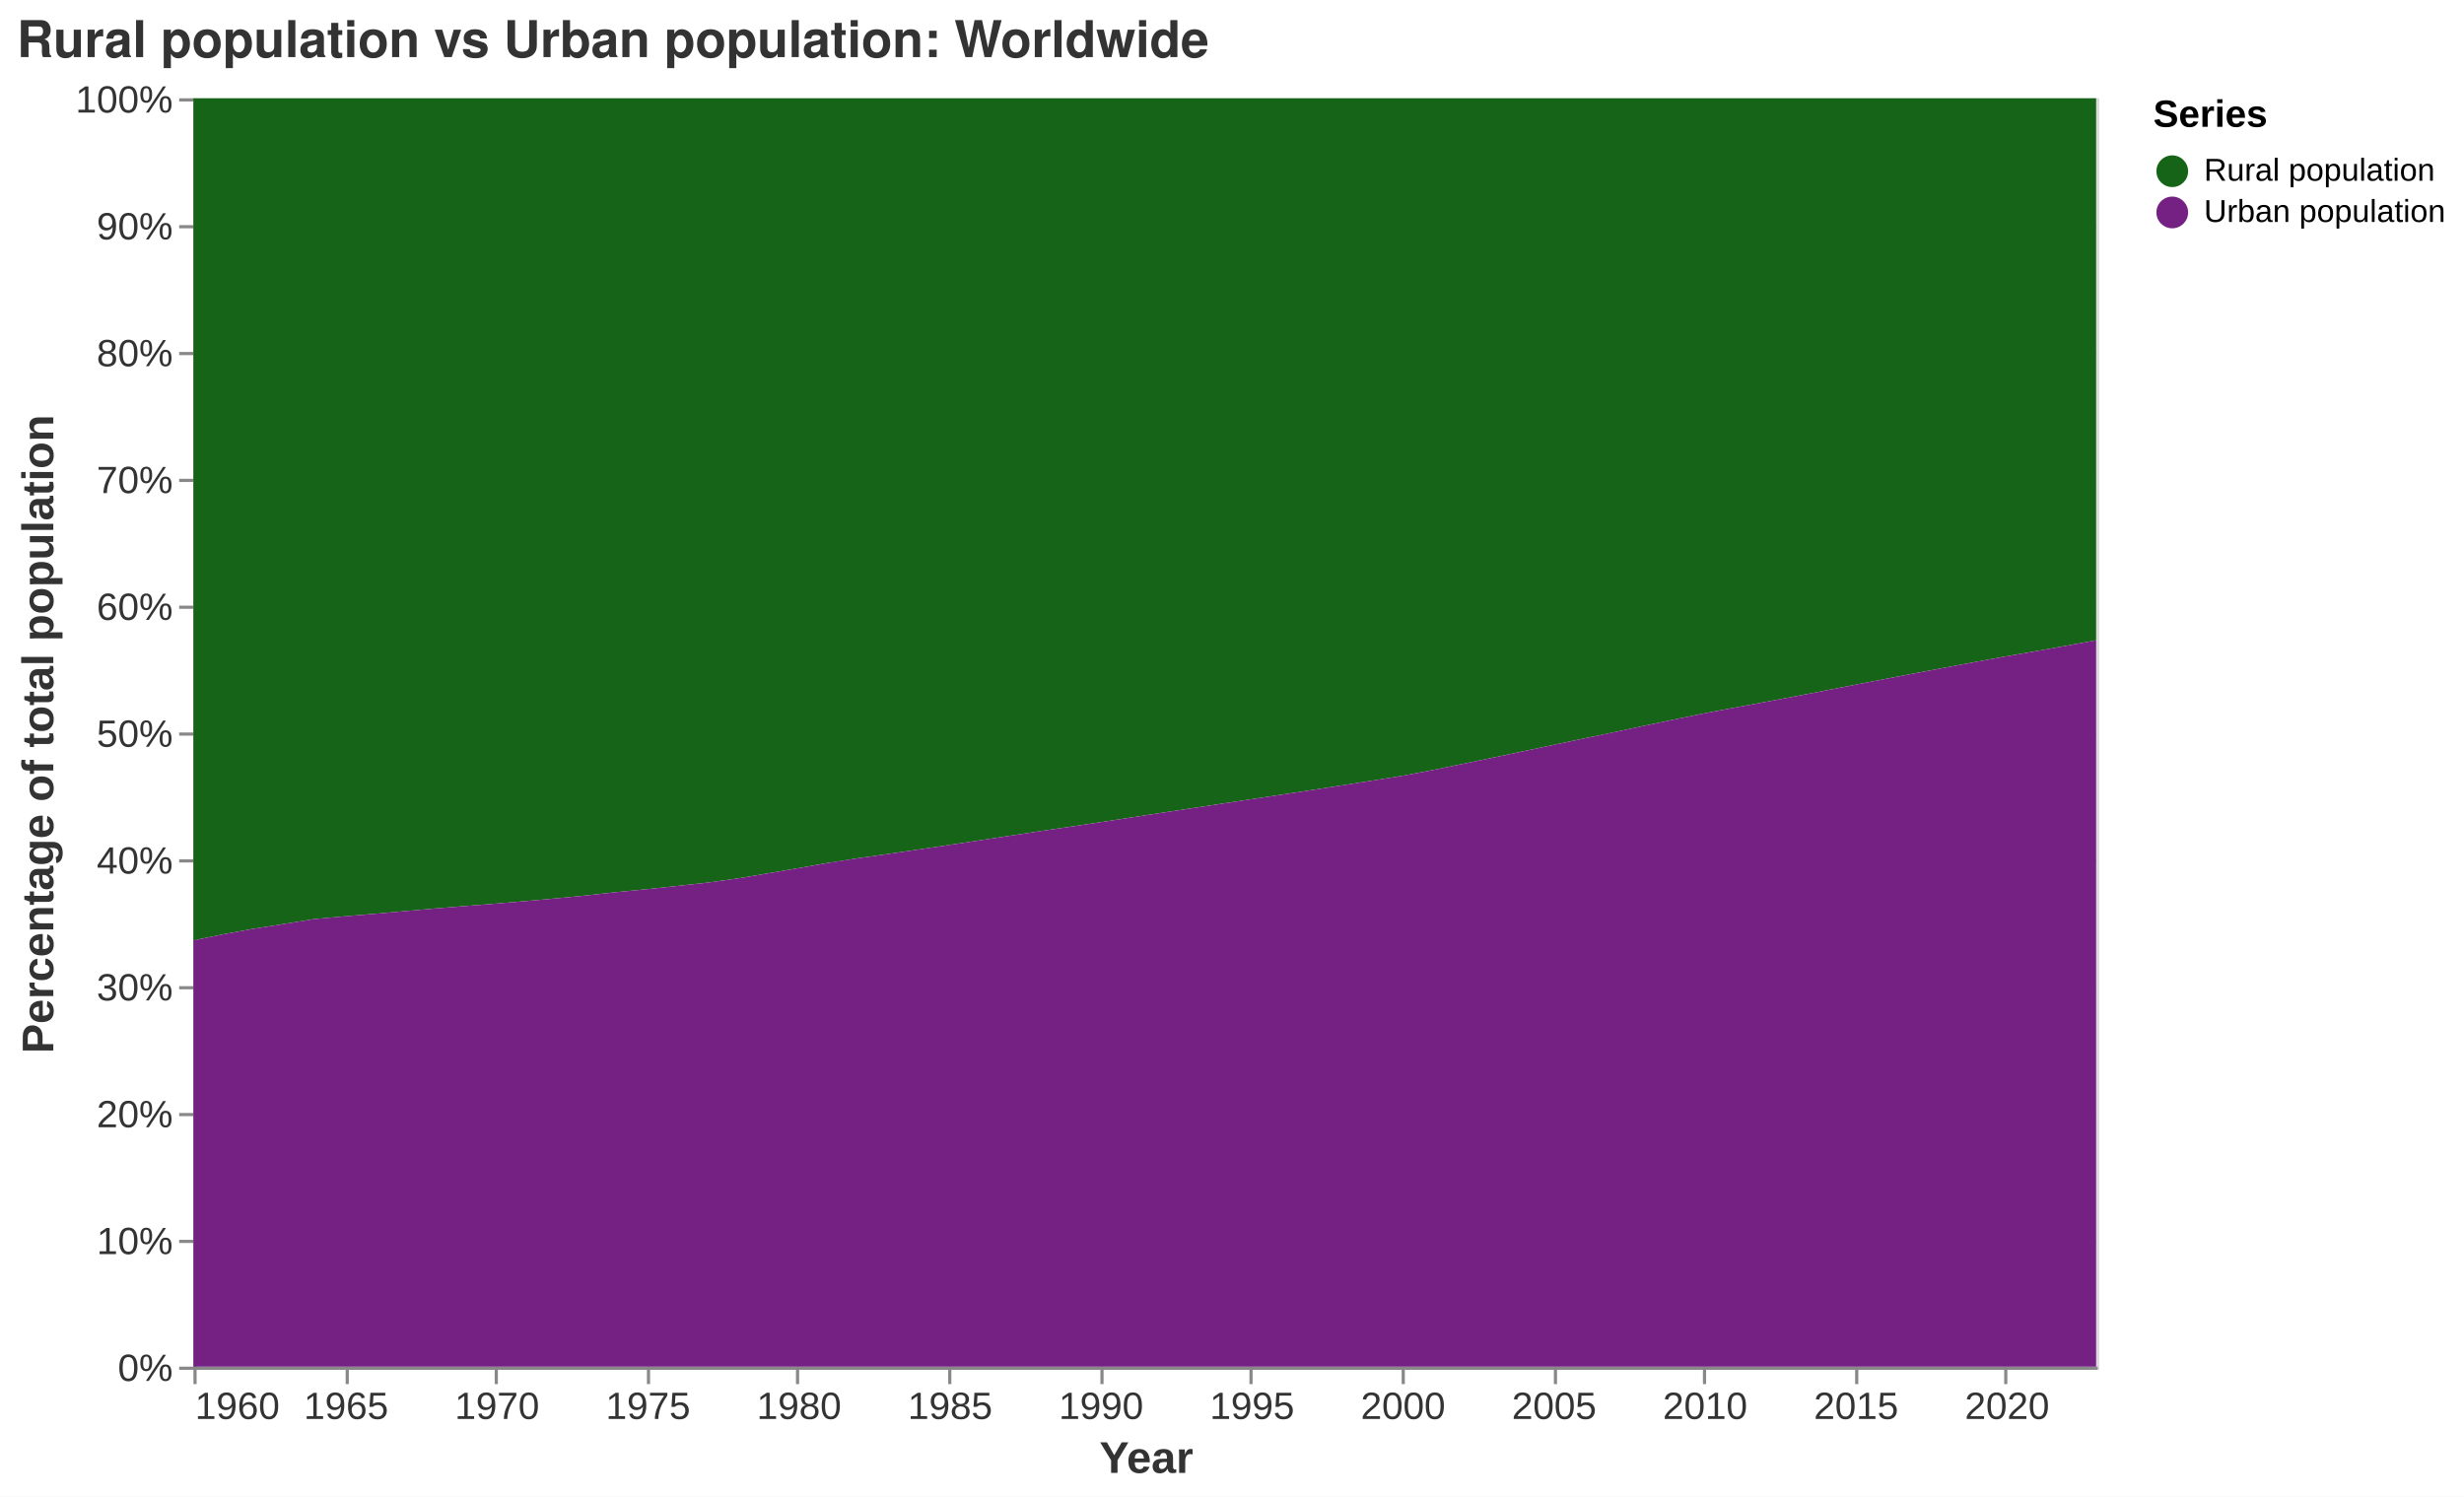
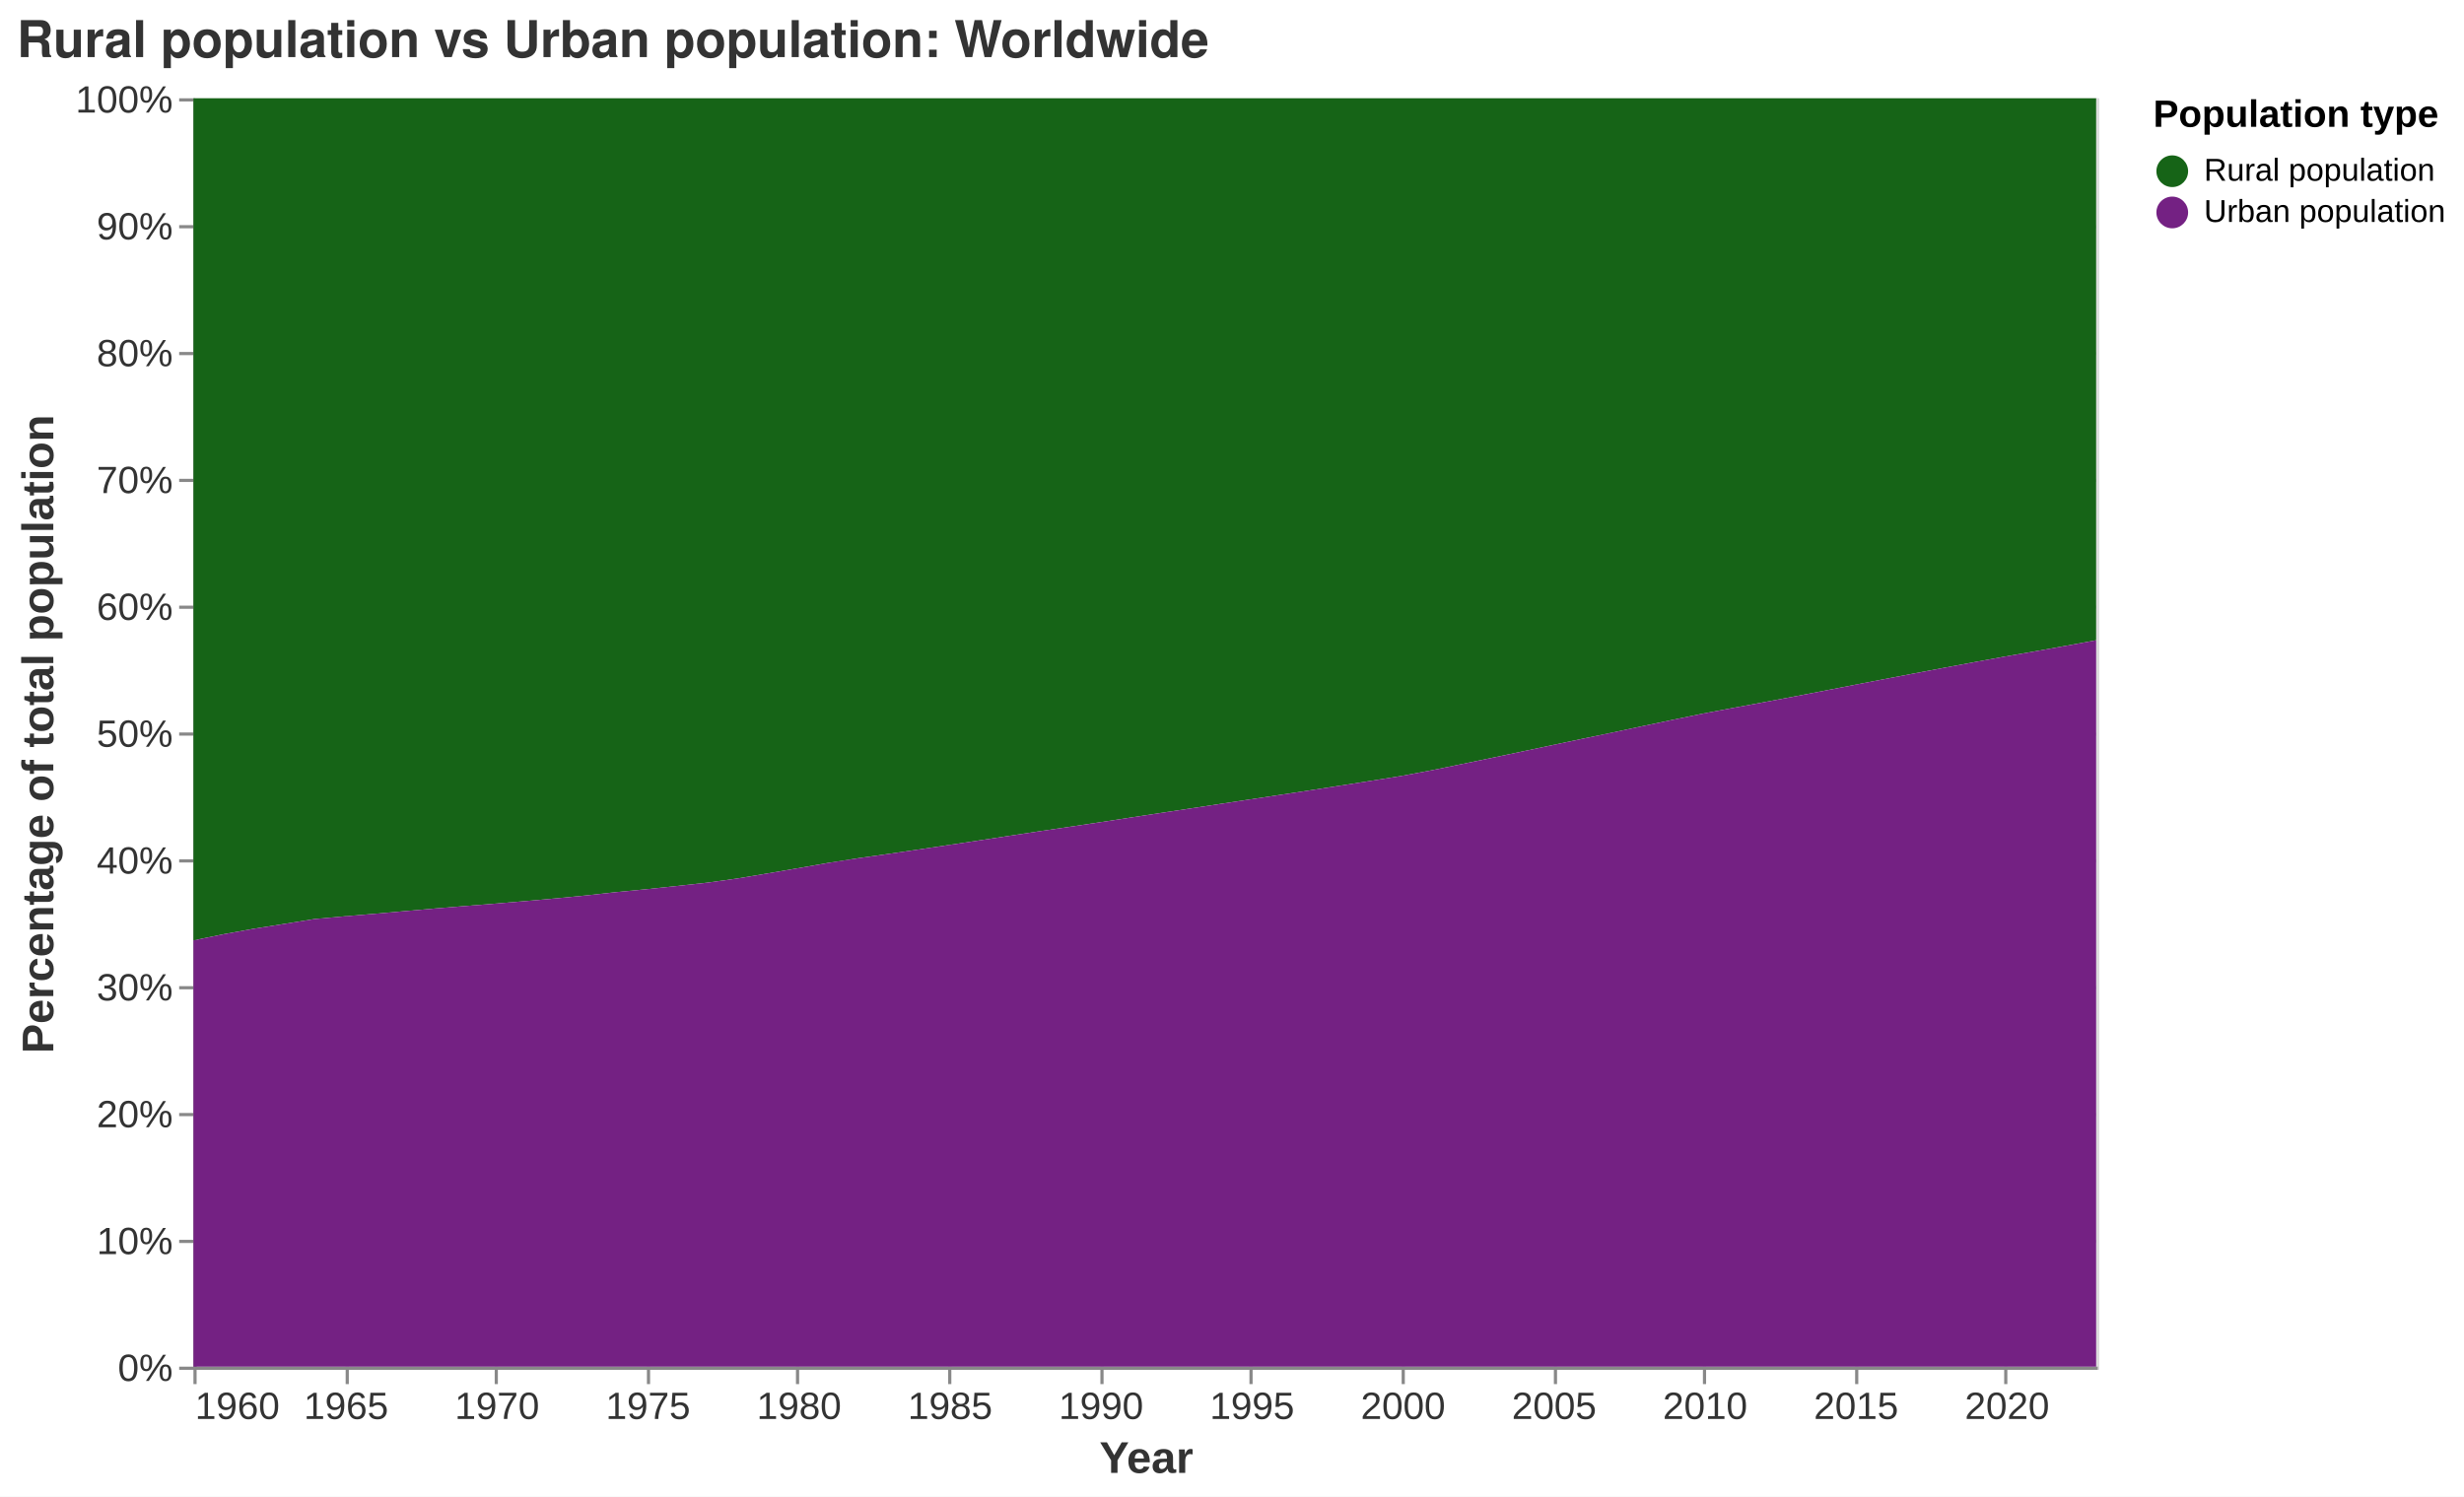
<svg xmlns="http://www.w3.org/2000/svg" version="1.1" class="marks" width="777" height="472" viewBox="0 0 777 472">
  <rect width="777" height="472" fill="white" />
  <g fill="none" stroke-miterlimit="10" transform="translate(61,31)">
    <g class="mark-group role-frame root" role="graphics-object" aria-roledescription="group mark container">
      <g transform="translate(0,0)">
        <path class="background" aria-hidden="true" d="M0.5,0.5h600v400h-600Z" stroke="#ddd" />
        <g>
          <g class="mark-group role-axis" aria-hidden="true">
            <g transform="translate(0.5,400.5)">
              <path class="background" aria-hidden="true" d="M0,0h0v0h0Z" pointer-events="none" />
              <g>
                <g class="mark-rule role-axis-grid" pointer-events="none">
                  <line transform="translate(0,-400)" x2="0" y2="400" stroke="#ddd" stroke-width="1" opacity="1" />
                  <line transform="translate(48,-400)" x2="0" y2="400" stroke="#ddd" stroke-width="1" opacity="1" />
                  <line transform="translate(95,-400)" x2="0" y2="400" stroke="#ddd" stroke-width="1" opacity="1" />
                  <line transform="translate(143,-400)" x2="0" y2="400" stroke="#ddd" stroke-width="1" opacity="1" />
                  <line transform="translate(190,-400)" x2="0" y2="400" stroke="#ddd" stroke-width="1" opacity="1" />
                  <line transform="translate(238,-400)" x2="0" y2="400" stroke="#ddd" stroke-width="1" opacity="1" />
                  <line transform="translate(286,-400)" x2="0" y2="400" stroke="#ddd" stroke-width="1" opacity="1" />
                  <line transform="translate(333,-400)" x2="0" y2="400" stroke="#ddd" stroke-width="1" opacity="1" />
                  <line transform="translate(381,-400)" x2="0" y2="400" stroke="#ddd" stroke-width="1" opacity="1" />
                  <line transform="translate(429,-400)" x2="0" y2="400" stroke="#ddd" stroke-width="1" opacity="1" />
                  <line transform="translate(476,-400)" x2="0" y2="400" stroke="#ddd" stroke-width="1" opacity="1" />
                  <line transform="translate(524,-400)" x2="0" y2="400" stroke="#ddd" stroke-width="1" opacity="1" />
                  <line transform="translate(571,-400)" x2="0" y2="400" stroke="#ddd" stroke-width="1" opacity="1" />
                </g>
              </g>
              <path class="foreground" aria-hidden="true" d="" pointer-events="none" display="none" />
            </g>
          </g>
          <g class="mark-group role-axis" aria-hidden="true">
            <g transform="translate(0.5,0.5)">
              <path class="background" aria-hidden="true" d="M0,0h0v0h0Z" pointer-events="none" />
              <g>
                <g class="mark-rule role-axis-grid" pointer-events="none">
                  <line transform="translate(0,400)" x2="600" y2="0" stroke="#ddd" stroke-width="1" opacity="1" />
                  <line transform="translate(0,360)" x2="600" y2="0" stroke="#ddd" stroke-width="1" opacity="1" />
                  <line transform="translate(0,320)" x2="600" y2="0" stroke="#ddd" stroke-width="1" opacity="1" />
                  <line transform="translate(0,280)" x2="600" y2="0" stroke="#ddd" stroke-width="1" opacity="1" />
                  <line transform="translate(0,240)" x2="600" y2="0" stroke="#ddd" stroke-width="1" opacity="1" />
                  <line transform="translate(0,200)" x2="600" y2="0" stroke="#ddd" stroke-width="1" opacity="1" />
                  <line transform="translate(0,160)" x2="600" y2="0" stroke="#ddd" stroke-width="1" opacity="1" />
                  <line transform="translate(0,120)" x2="600" y2="0" stroke="#ddd" stroke-width="1" opacity="1" />
                  <line transform="translate(0,80)" x2="600" y2="0" stroke="#ddd" stroke-width="1" opacity="1" />
                  <line transform="translate(0,40)" x2="600" y2="0" stroke="#ddd" stroke-width="1" opacity="1" />
                  <line transform="translate(0,0)" x2="600" y2="0" stroke="#ddd" stroke-width="1" opacity="1" />
                </g>
              </g>
              <path class="foreground" aria-hidden="true" d="" pointer-events="none" display="none" />
            </g>
          </g>
          <g class="mark-group role-axis" role="graphics-symbol" aria-roledescription="axis" aria-label="X-axis titled 'Year' for a time scale with values from Friday, 01 January 1960, 12:00:00 AM to Sunday, 01 January 2023, 12:00:00 AM">
            <g transform="translate(0.5,400.5)">
              <path class="background" aria-hidden="true" d="M0,0h0v0h0Z" pointer-events="none" />
              <g>
                <g class="mark-rule role-axis-tick" pointer-events="none">
                  <line transform="translate(0,0)" x2="0" y2="5" stroke="#888" stroke-width="1" opacity="1" />
                  <line transform="translate(48,0)" x2="0" y2="5" stroke="#888" stroke-width="1" opacity="1" />
                  <line transform="translate(95,0)" x2="0" y2="5" stroke="#888" stroke-width="1" opacity="1" />
                  <line transform="translate(143,0)" x2="0" y2="5" stroke="#888" stroke-width="1" opacity="1" />
                  <line transform="translate(190,0)" x2="0" y2="5" stroke="#888" stroke-width="1" opacity="1" />
                  <line transform="translate(238,0)" x2="0" y2="5" stroke="#888" stroke-width="1" opacity="1" />
                  <line transform="translate(286,0)" x2="0" y2="5" stroke="#888" stroke-width="1" opacity="1" />
                  <line transform="translate(333,0)" x2="0" y2="5" stroke="#888" stroke-width="1" opacity="1" />
                  <line transform="translate(381,0)" x2="0" y2="5" stroke="#888" stroke-width="1" opacity="1" />
                  <line transform="translate(429,0)" x2="0" y2="5" stroke="#888" stroke-width="1" opacity="1" />
                  <line transform="translate(476,0)" x2="0" y2="5" stroke="#888" stroke-width="1" opacity="1" />
                  <line transform="translate(524,0)" x2="0" y2="5" stroke="#888" stroke-width="1" opacity="1" />
                  <line transform="translate(571,0)" x2="0" y2="5" stroke="#888" stroke-width="1" opacity="1" />
                </g>
                <g class="mark-text role-axis-label" pointer-events="none">
                  <text text-anchor="start" transform="translate(0,16)" font-family="Arial" font-size="12px" fill="#333333" opacity="1">1960</text>
                  <text text-anchor="middle" transform="translate(47.63809,16)" font-family="Arial" font-size="12px" fill="#333333" opacity="1">1965</text>
                  <text text-anchor="middle" transform="translate(95.2501,16)" font-family="Arial" font-size="12px" fill="#333333" opacity="1">1970</text>
                  <text text-anchor="middle" transform="translate(142.8621,16)" font-family="Arial" font-size="12px" fill="#333333" opacity="1">1975</text>
                  <text text-anchor="middle" transform="translate(190.4741,16)" font-family="Arial" font-size="12px" fill="#333333" opacity="1">1980</text>
                  <text text-anchor="middle" transform="translate(238.1122,16)" font-family="Arial" font-size="12px" fill="#333333" opacity="1">1985</text>
                  <text text-anchor="middle" transform="translate(285.7242,16)" font-family="Arial" font-size="12px" fill="#333333" opacity="1">1990</text>
                  <text text-anchor="middle" transform="translate(333.3362,16)" font-family="Arial" font-size="12px" fill="#333333" opacity="1">1995</text>
                  <text text-anchor="middle" transform="translate(380.9482,16)" font-family="Arial" font-size="12px" fill="#333333" opacity="1">2000</text>
                  <text text-anchor="middle" transform="translate(428.5863,16)" font-family="Arial" font-size="12px" fill="#333333" opacity="1">2005</text>
                  <text text-anchor="middle" transform="translate(476.1983,16)" font-family="Arial" font-size="12px" fill="#333333" opacity="1">2010</text>
                  <text text-anchor="middle" transform="translate(523.8104,16)" font-family="Arial" font-size="12px" fill="#333333" opacity="1">2015</text>
                  <text text-anchor="middle" transform="translate(571.4224,16)" font-family="Arial" font-size="12px" fill="#333333" opacity="1">2020</text>
                </g>
                <g class="mark-rule role-axis-domain" pointer-events="none">
                  <line transform="translate(0,0)" x2="600" y2="0" stroke="#888" stroke-width="1" opacity="1" />
                </g>
                <g class="mark-text role-axis-title" pointer-events="none">
                  <text text-anchor="middle" transform="translate(300,33)" font-family="Arial" font-size="14px" font-weight="bold" fill="#333333" opacity="1">Year</text>
                </g>
              </g>
              <path class="foreground" aria-hidden="true" d="" pointer-events="none" display="none" />
            </g>
          </g>
          <g class="mark-group role-axis" role="graphics-symbol" aria-roledescription="axis" aria-label="Y-axis titled 'Percentage of total population' for a linear scale with values from 0% to 100%">
            <g transform="translate(0.5,0.5)">
              <path class="background" aria-hidden="true" d="M0,0h0v0h0Z" pointer-events="none" />
              <g>
                <g class="mark-rule role-axis-tick" pointer-events="none">
                  <line transform="translate(0,400)" x2="-5" y2="0" stroke="#888" stroke-width="1" opacity="1" />
                  <line transform="translate(0,360)" x2="-5" y2="0" stroke="#888" stroke-width="1" opacity="1" />
                  <line transform="translate(0,320)" x2="-5" y2="0" stroke="#888" stroke-width="1" opacity="1" />
                  <line transform="translate(0,280)" x2="-5" y2="0" stroke="#888" stroke-width="1" opacity="1" />
                  <line transform="translate(0,240)" x2="-5" y2="0" stroke="#888" stroke-width="1" opacity="1" />
                  <line transform="translate(0,200)" x2="-5" y2="0" stroke="#888" stroke-width="1" opacity="1" />
                  <line transform="translate(0,160)" x2="-5" y2="0" stroke="#888" stroke-width="1" opacity="1" />
                  <line transform="translate(0,120)" x2="-5" y2="0" stroke="#888" stroke-width="1" opacity="1" />
                  <line transform="translate(0,80)" x2="-5" y2="0" stroke="#888" stroke-width="1" opacity="1" />
                  <line transform="translate(0,40)" x2="-5" y2="0" stroke="#888" stroke-width="1" opacity="1" />
                  <line transform="translate(0,0)" x2="-5" y2="0" stroke="#888" stroke-width="1" opacity="1" />
                </g>
                <g class="mark-text role-axis-label" pointer-events="none">
                  <text text-anchor="end" transform="translate(-7,404)" font-family="Arial" font-size="12px" fill="#333333" opacity="1">0%</text>
                  <text text-anchor="end" transform="translate(-7,364)" font-family="Arial" font-size="12px" fill="#333333" opacity="1">10%</text>
                  <text text-anchor="end" transform="translate(-7,324)" font-family="Arial" font-size="12px" fill="#333333" opacity="1">20%</text>
                  <text text-anchor="end" transform="translate(-7,284)" font-family="Arial" font-size="12px" fill="#333333" opacity="1">30%</text>
                  <text text-anchor="end" transform="translate(-7,244)" font-family="Arial" font-size="12px" fill="#333333" opacity="1">40%</text>
                  <text text-anchor="end" transform="translate(-7,204)" font-family="Arial" font-size="12px" fill="#333333" opacity="1">50%</text>
                  <text text-anchor="end" transform="translate(-7,164)" font-family="Arial" font-size="12px" fill="#333333" opacity="1">60%</text>
                  <text text-anchor="end" transform="translate(-7,124)" font-family="Arial" font-size="12px" fill="#333333" opacity="1">70%</text>
                  <text text-anchor="end" transform="translate(-7,84)" font-family="Arial" font-size="12px" fill="#333333" opacity="1">80%</text>
                  <text text-anchor="end" transform="translate(-7,44)" font-family="Arial" font-size="12px" fill="#333333" opacity="1">90%</text>
                  <text text-anchor="end" transform="translate(-7,4)" font-family="Arial" font-size="12px" fill="#333333" opacity="1">100%</text>
                </g>
                <g class="mark-rule role-axis-domain" pointer-events="none">
                  <line transform="translate(0,400)" x2="0" y2="-400" stroke="#888" stroke-width="1" opacity="1" />
                </g>
                <g class="mark-text role-axis-title" pointer-events="none">
                  <text text-anchor="middle" transform="translate(-41.69141,200) rotate(-90) translate(0,-3)" font-family="Arial" font-size="14px" font-weight="bold" fill="#333333" opacity="1">Percentage of total population</text>
                </g>
              </g>
              <path class="foreground" aria-hidden="true" d="" pointer-events="none" display="none" />
            </g>
          </g>
          <g class="mark-group role-scope pathgroup" role="graphics-object" aria-roledescription="group mark container">
            <g transform="translate(0,0)">
              <path class="background" aria-hidden="true" d="M0,0h600v400h-600Z" />
              <g>
                <g class="mark-area role-mark marks" role="graphics-symbol" aria-roledescription="area mark container">
                  <path d="M0,0L9.543,0L19.06,0L28.578,0L38.095,0L47.638,0L57.155,0L66.672,0L76.19,0L85.733,0L95.25,0L104.767,0L114.284,0L123.828,0L133.345,0L142.862,0L152.379,0L161.923,0L171.44,0L180.957,0L190.474,0L200.017,0L209.535,0L219.052,0L228.569,0L238.112,0L247.629,0L257.147,0L266.664,0L276.207,0L285.724,0L295.241,0L304.759,0L314.302,0L323.819,0L333.336,0L342.853,0L352.397,0L361.914,0L371.431,0L380.948,0L390.492,0L400.009,0L409.526,0L419.043,0L428.586,0L438.104,0L447.621,0L457.138,0L466.681,0L476.198,0L485.716,0L495.233,0L504.776,0L514.293,0L523.81,0L533.328,0L542.871,0L552.388,0L561.905,0L571.422,0L580.966,0L590.483,0L600,0L600,170.917L590.483,172.659L580.966,174.36L571.422,176.018L561.905,177.758L552.388,179.533L542.871,181.332L533.328,183.146L523.81,184.985L514.293,186.838L504.776,188.664L495.233,190.457L485.716,192.218L476.198,194.003L466.681,195.963L457.138,197.961L447.621,199.99L438.104,201.967L428.586,203.971L419.043,205.995L409.526,207.993L400.009,209.961L390.492,211.922L380.948,213.705L371.431,215.23L361.914,216.718L352.397,218.196L342.853,219.65L333.336,221.082L323.819,222.527L314.302,223.976L304.759,225.414L295.241,226.876L285.724,228.342L276.207,229.762L266.664,231.171L257.147,232.619L247.629,234.068L238.112,235.504L228.569,236.914L219.052,238.313L209.535,239.661L200.017,241.152L190.474,242.83L180.957,244.466L171.44,246.058L161.923,247.377L152.379,248.418L142.862,249.436L133.345,250.348L123.828,251.401L114.284,252.329L104.767,253.176L95.25,253.977L85.733,254.731L76.19,255.513L66.672,256.339L57.155,257.185L47.638,257.977L38.095,258.842L28.578,260.378L19.06,261.884L9.543,263.61L0,265.559Z" fill="#166417" />
                </g>
              </g>
              <path class="foreground" aria-hidden="true" d="" display="none" />
            </g>
            <g transform="translate(0,0)">
              <path class="background" aria-hidden="true" d="M0,0h600v400h-600Z" />
              <g>
                <g class="mark-area role-mark marks" role="graphics-symbol" aria-roledescription="area mark container">
                  <path d="M0,265.559L9.543,263.61L19.06,261.884L28.578,260.378L38.095,258.842L47.638,257.977L57.155,257.185L66.672,256.339L76.19,255.513L85.733,254.731L95.25,253.977L104.767,253.176L114.284,252.329L123.828,251.401L133.345,250.348L142.862,249.436L152.379,248.418L161.923,247.377L171.44,246.058L180.957,244.466L190.474,242.83L200.017,241.152L209.535,239.661L219.052,238.313L228.569,236.914L238.112,235.504L247.629,234.068L257.147,232.619L266.664,231.171L276.207,229.762L285.724,228.342L295.241,226.876L304.759,225.414L314.302,223.976L323.819,222.527L333.336,221.082L342.853,219.65L352.397,218.196L361.914,216.718L371.431,215.23L380.948,213.705L390.492,211.922L400.009,209.961L409.526,207.993L419.043,205.995L428.586,203.971L438.104,201.967L447.621,199.99L457.138,197.961L466.681,195.963L476.198,194.003L485.716,192.218L495.233,190.457L504.776,188.664L514.293,186.838L523.81,184.985L533.328,183.146L542.871,181.332L552.388,179.533L561.905,177.758L571.422,176.018L580.966,174.36L590.483,172.659L600,170.917L600,400L590.483,400L580.966,400L571.422,400L561.905,400L552.388,400L542.871,400L533.328,400L523.81,400L514.293,400L504.776,400L495.233,400L485.716,400L476.198,400L466.681,400L457.138,400L447.621,400L438.104,400L428.586,400L419.043,400L409.526,400L400.009,400L390.492,400L380.948,400L371.431,400L361.914,400L352.397,400L342.853,400L333.336,400L323.819,400L314.302,400L304.759,400L295.241,400L285.724,400L276.207,400L266.664,400L257.147,400L247.629,400L238.112,400L228.569,400L219.052,400L209.535,400L200.017,400L190.474,400L180.957,400L171.44,400L161.923,400L152.379,400L142.862,400L133.345,400L123.828,400L114.284,400L104.767,400L95.25,400L85.733,400L76.19,400L66.672,400L57.155,400L47.638,400L38.095,400L28.578,400L19.06,400L9.543,400L0,400Z" fill="#742183" />
                </g>
              </g>
              <path class="foreground" aria-hidden="true" d="" display="none" />
            </g>
          </g>
-           <g class="mark-group role-legend" role="graphics-symbol" aria-roledescription="legend" aria-label="Symbol legend titled 'Series' for fill color with 2 values: Rural population, Urban population">
+           <g class="mark-group role-legend" role="graphics-symbol" aria-roledescription="legend" aria-label="Symbol legend titled 'Population type' for fill color with 2 values: Rural population, Urban population">
            <g transform="translate(618,0)">
              <path class="background" aria-hidden="true" d="M0,0h93v41h-93Z" pointer-events="none" />
              <g>
                <g class="mark-group role-legend-entry">
                  <g transform="translate(0,17)">
                    <path class="background" aria-hidden="true" d="M0,0h0v0h0Z" pointer-events="none" />
                    <g>
                      <g class="mark-group role-scope" role="graphics-object" aria-roledescription="group mark container">
                        <g transform="translate(0,0)">
                          <path class="background" aria-hidden="true" d="M0,0h92.167v11h-92.167Z" pointer-events="none" opacity="1" />
                          <g>
                            <g class="mark-symbol role-legend-symbol" pointer-events="none">
                              <path transform="translate(6,6)" d="M5,0A5,5,0,1,1,-5,0A5,5,0,1,1,5,0" fill="#166417" stroke-width="1.5" opacity="1" />
                            </g>
                            <g class="mark-text role-legend-label" pointer-events="none">
                              <text text-anchor="start" transform="translate(16,9)" font-family="Arial" font-size="10px" fill="#000" opacity="1">Rural population</text>
                            </g>
                          </g>
                          <path class="foreground" aria-hidden="true" d="" pointer-events="none" display="none" />
                        </g>
                        <g transform="translate(0,13)">
                          <path class="background" aria-hidden="true" d="M0,0h92.167v11h-92.167Z" pointer-events="none" opacity="1" />
                          <g>
                            <g class="mark-symbol role-legend-symbol" pointer-events="none">
                              <path transform="translate(6,6)" d="M5,0A5,5,0,1,1,-5,0A5,5,0,1,1,5,0" fill="#742183" stroke-width="1.5" opacity="1" />
                            </g>
                            <g class="mark-text role-legend-label" pointer-events="none">
                              <text text-anchor="start" transform="translate(16,9)" font-family="Arial" font-size="10px" fill="#000" opacity="1">Urban population</text>
                            </g>
                          </g>
                          <path class="foreground" aria-hidden="true" d="" pointer-events="none" display="none" />
                        </g>
                      </g>
                    </g>
                    <path class="foreground" aria-hidden="true" d="" pointer-events="none" display="none" />
                  </g>
                </g>
                <g class="mark-text role-legend-title" pointer-events="none">
-                   <text text-anchor="start" transform="translate(0,9)" font-family="Arial" font-size="12px" font-weight="bold" fill="#000" opacity="1">Series</text>
+                   <text text-anchor="start" transform="translate(0,9)" font-family="Arial" font-size="12px" font-weight="bold" fill="#000" opacity="1">Population type</text>
                </g>
              </g>
              <path class="foreground" aria-hidden="true" d="" pointer-events="none" display="none" />
            </g>
          </g>
          <g class="mark-group role-title">
            <g transform="translate(-55.69141,-26)">
              <path class="background" aria-hidden="true" d="M0,0h0v0h0Z" pointer-events="none" />
              <g>
                <g class="mark-text role-title-text" role="graphics-symbol" aria-roledescription="title" aria-label="Title text 'Rural population vs Urban population: Worldwide'" pointer-events="none">
                  <text text-anchor="start" transform="translate(0,13)" font-family="Helvetica" font-size="16px" font-weight="bold" fill="#333333" opacity="1">Rural population vs Urban population: Worldwide</text>
                </g>
              </g>
              <path class="foreground" aria-hidden="true" d="" pointer-events="none" display="none" />
            </g>
          </g>
        </g>
        <path class="foreground" aria-hidden="true" d="" display="none" />
      </g>
    </g>
  </g>
</svg>
